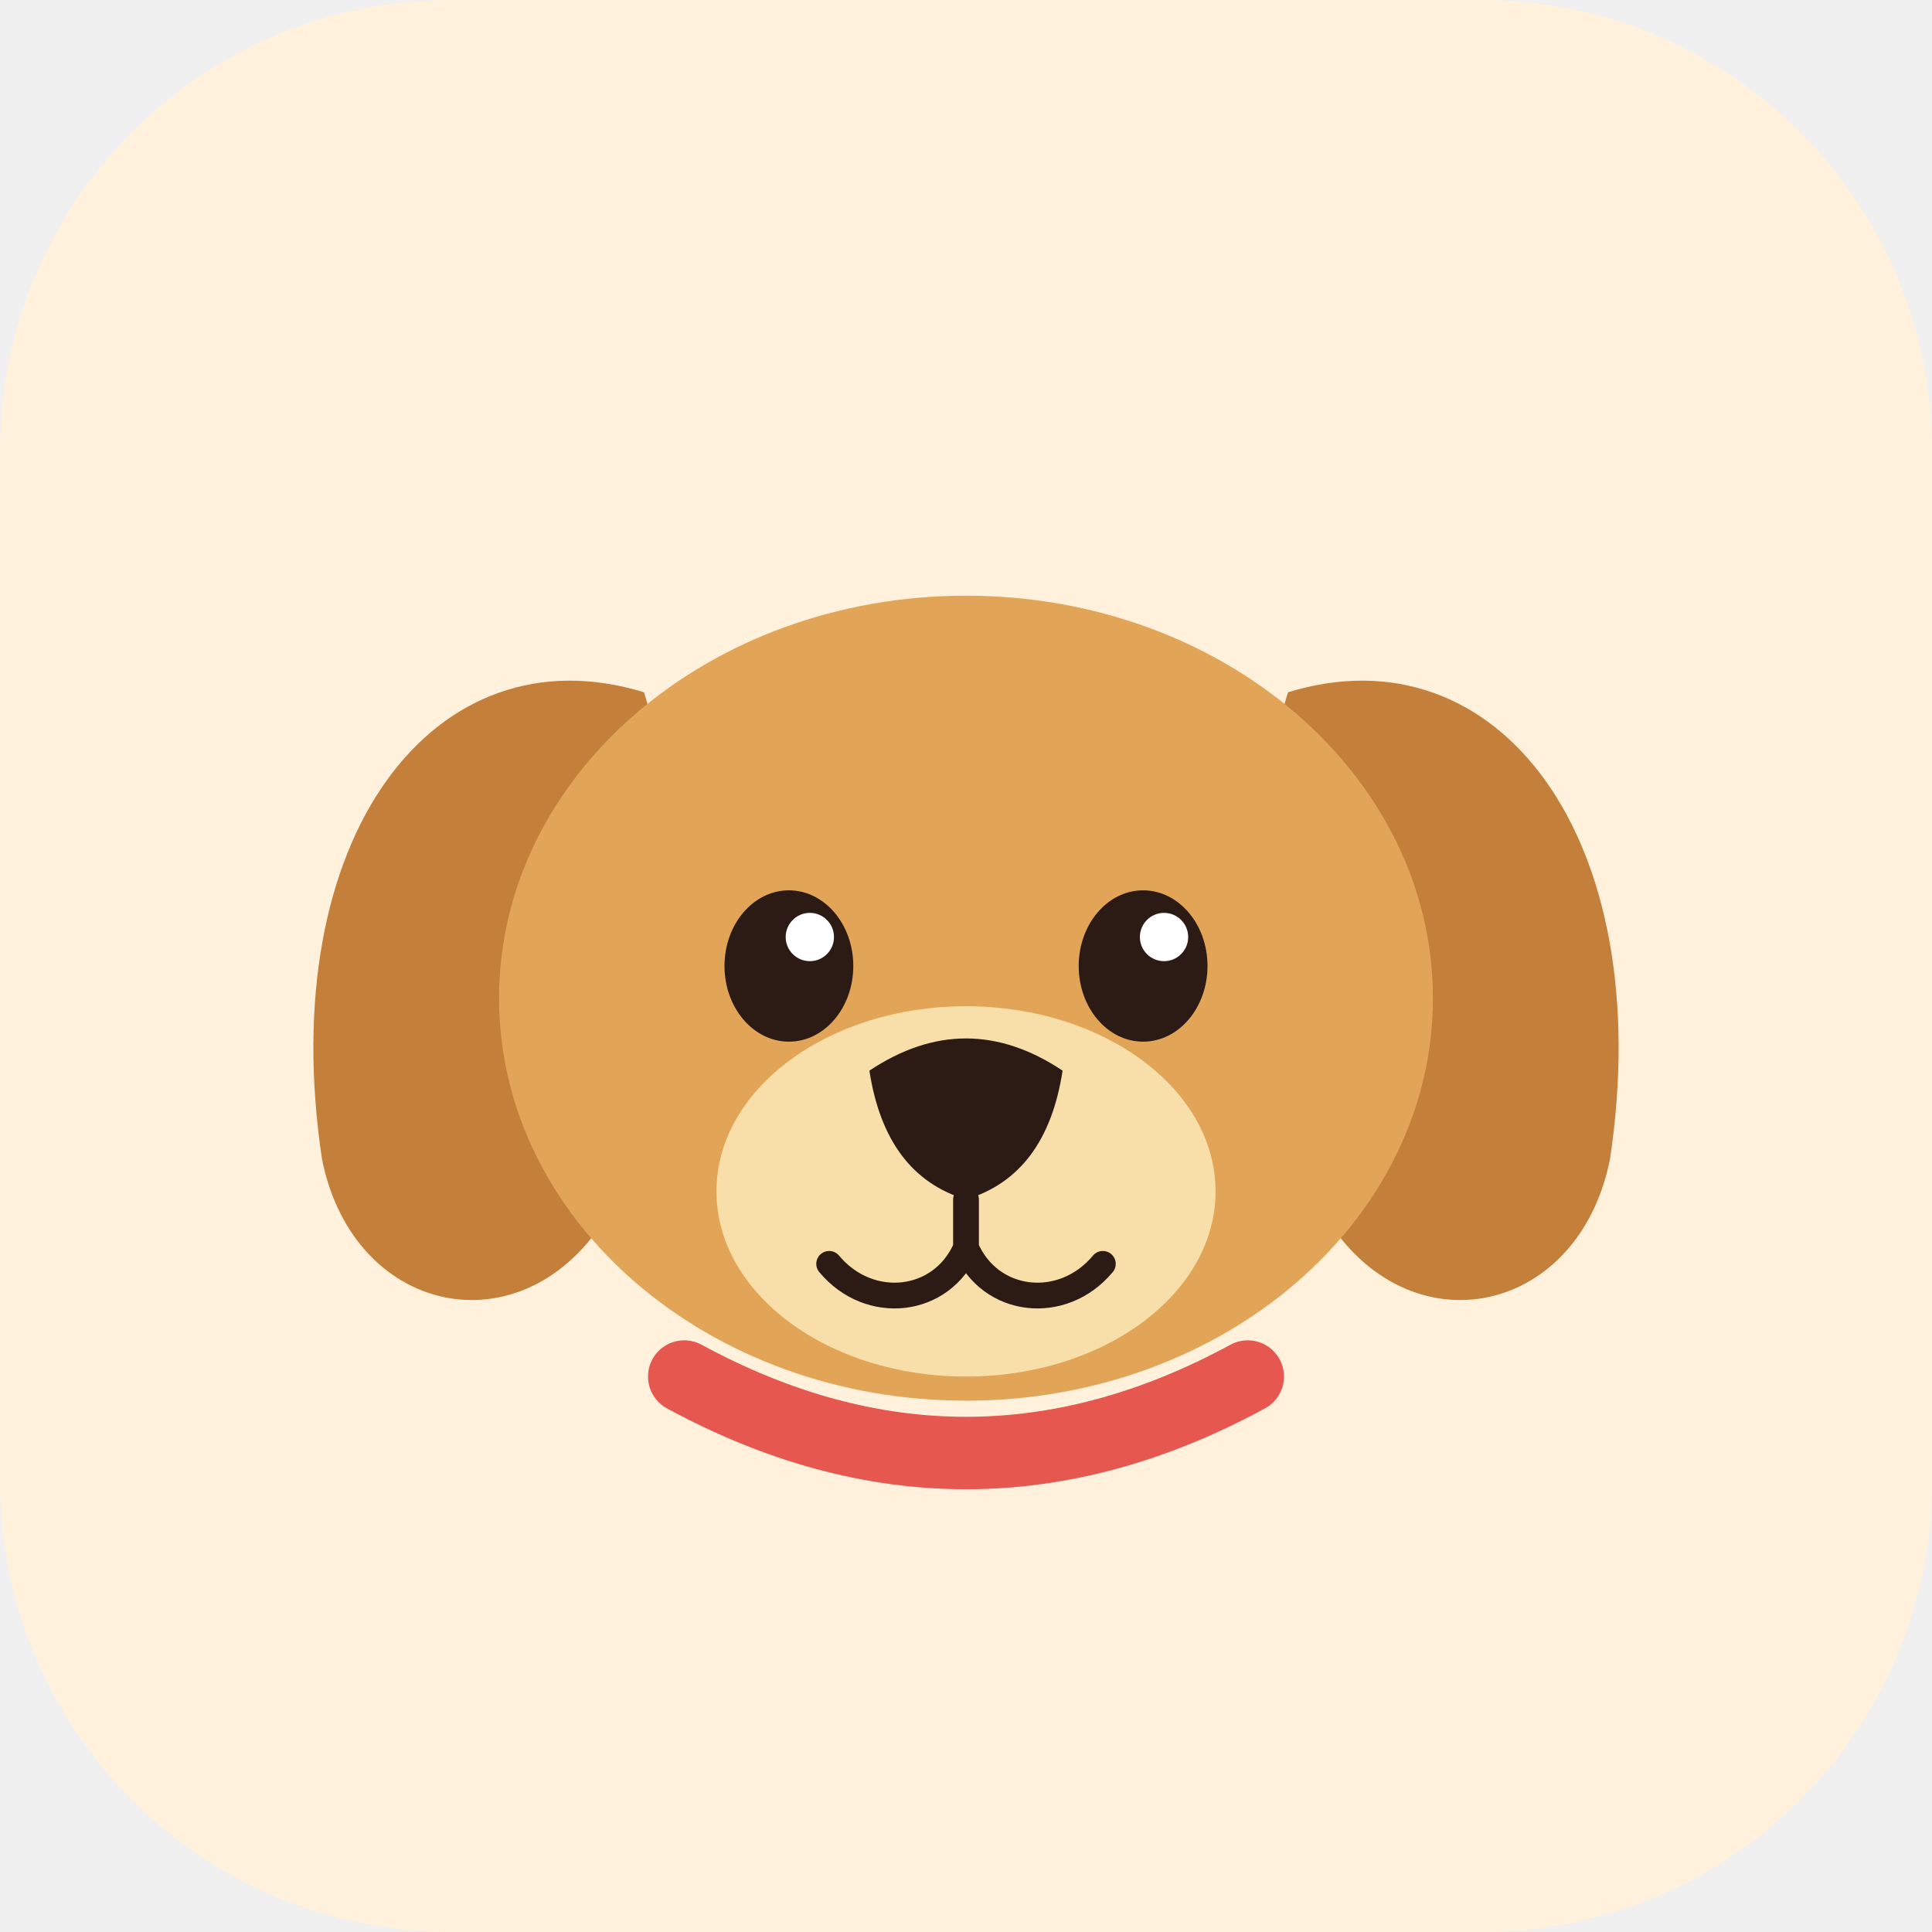
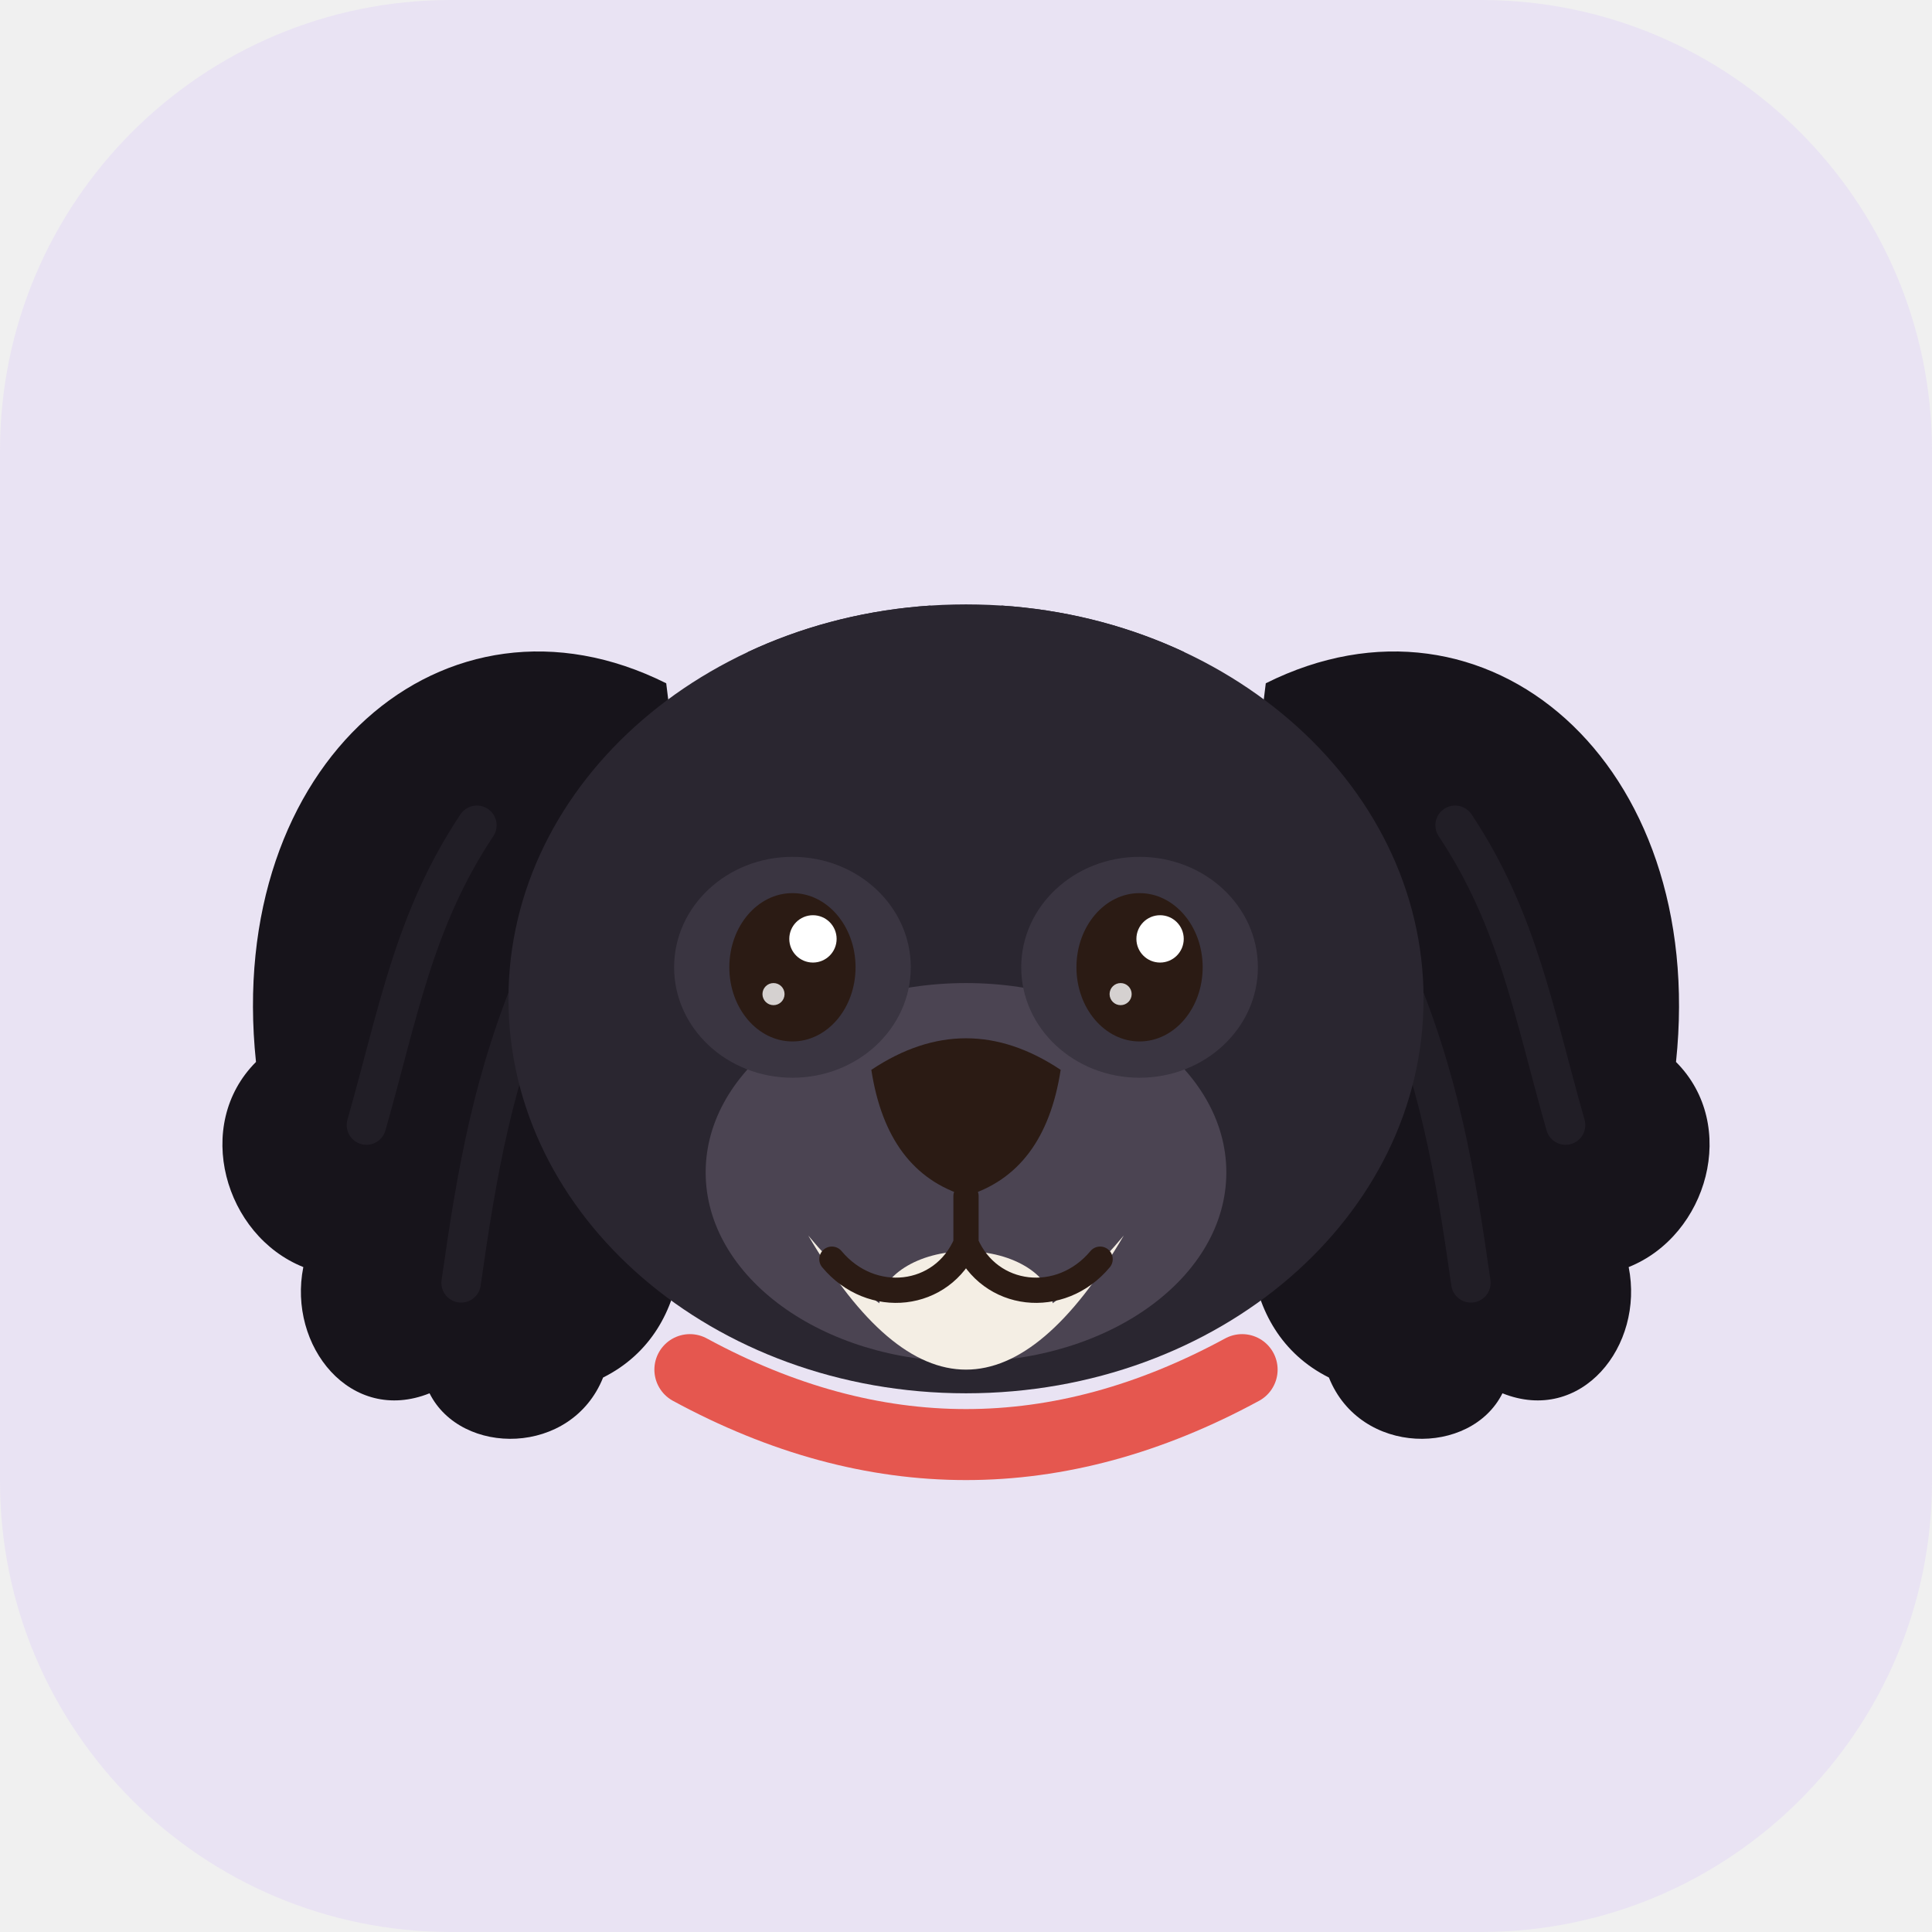
<svg xmlns="http://www.w3.org/2000/svg" viewBox="0 0 240 240">
-   <rect width="240" height="240" rx="56" fill="#FFF1DC" />
-   <g transform="translate(120 128) translate(-120 -108)">
-     <g>
-       <path d="M80 66C54 58 34 84 40 124c4 20 26 24 36 6 8-14 12-38 4-64z" fill="#C4803A" />
+   <rect width="240" height="240" rx="56" fill="#E9E3F3" />
+   <g transform="translate(120 128) scale(.98) translate(-120 -108)">
+     <g class="ear ear-l t-fluffy">
+       <path d="M82 64C54 50 26 74 30 112c-8 8-4 22 6 26-2 10 6 20 16 16 4 8 18 8 22-2 12-6 12-22 6-32 6-22 4-40 2-56z" fill="#17141B" />
+       <path d="M44 120c4-14 6-26 14-38M56 140c2-14 4-26 10-40" stroke="#2A2630" stroke-width="5" fill="none" stroke-linecap="round" opacity=".55" />
    </g>
    <g transform="translate(240 0) scale(-1 1)">
-       <path d="M80 66C54 58 34 84 40 124c4 20 26 24 36 6 8-14 12-38 4-64z" fill="#C4803A" />
+       <g class="ear ear-r t-fluffy">
+         <path d="M82 64C54 50 26 74 30 112c-8 8-4 22 6 26-2 10 6 20 16 16 4 8 18 8 22-2 12-6 12-22 6-32 6-22 4-40 2-56z" fill="#17141B" />
+         <path d="M44 120c4-14 6-26 14-38M56 140c2-14 4-26 10-40" stroke="#2A2630" stroke-width="5" fill="none" stroke-linecap="round" opacity=".55" />
+       </g>
    </g>
-     <ellipse cx="120" cy="104" rx="58" ry="50" fill="#E2A558" />
-     <ellipse cx="120" cy="128" rx="31" ry="23" fill="#F8DFAA" />
-     <ellipse cx="98" cy="100" rx="8" ry="9.4" fill="#2B1B14" />
-     <circle cx="100.6" cy="96.4" r="3" fill="#fff" />
-     <ellipse cx="142" cy="100" rx="8" ry="9.4" fill="#2B1B14" />
-     <circle cx="144.6" cy="96.4" r="3" fill="#fff" />
+     <clipPath id="ic1">
+       <ellipse cx="120" cy="104" rx="58" ry="50" />
+     </clipPath>
+     <ellipse cx="120" cy="104" rx="58" ry="50" fill="#2A2630" />
+     <g clip-path="url(#ic1)">
+       <ellipse cx="120" cy="126" rx="33" ry="24" fill="#4B4452" />
+       <ellipse cx="98" cy="100" rx="15" ry="14" fill="#3A3541" />
+       <ellipse cx="142" cy="100" rx="15" ry="14" fill="#3A3541" />
+       <path d="M100 134Q120 168 140 134Q130 146 120 147Q110 146 100 134z" fill="#F4EEE4" />
+       <ellipse cx="120" cy="143" rx="11" ry="7" fill="#F4EEE4" />
+       <path d="M92 70C96 56 104 52 112 54M128 54C136 52 144 56 148 70" stroke="#2A2630" stroke-width="7" fill="none" stroke-linecap="round" />
+     </g>
+     <g class="eye">
+       <ellipse cx="98" cy="100" rx="8" ry="9.4" fill="#2B1B14" />
+       <circle cx="100.6" cy="96.4" r="3" fill="#fff" />
+       <circle cx="95.6" cy="103.4" r="1.4" fill="#fff" opacity=".8" />
+     </g>
+     <g class="eye">
+       <ellipse cx="142" cy="100" rx="8" ry="9.4" fill="#2B1B14" />
+       <circle cx="144.6" cy="96.4" r="3" fill="#fff" />
+       <circle cx="139.6" cy="103.4" r="1.4" fill="#fff" opacity=".8" />
+     </g>
    <path d="M108 113Q120 105 132 113Q130 126 120 129Q110 126 108 113z" fill="#2B1B14" />
    <path d="M120 129v6M120 135c-3 7-12 8-17 2M120 135c3 7 12 8 17 2" stroke="#2B1B14" stroke-width="3.2" fill="none" stroke-linecap="round" />
    <path d="M85 151Q120 170 155 151" stroke="#E5574F" stroke-width="9" fill="none" stroke-linecap="round" />
  </g>
</svg>
